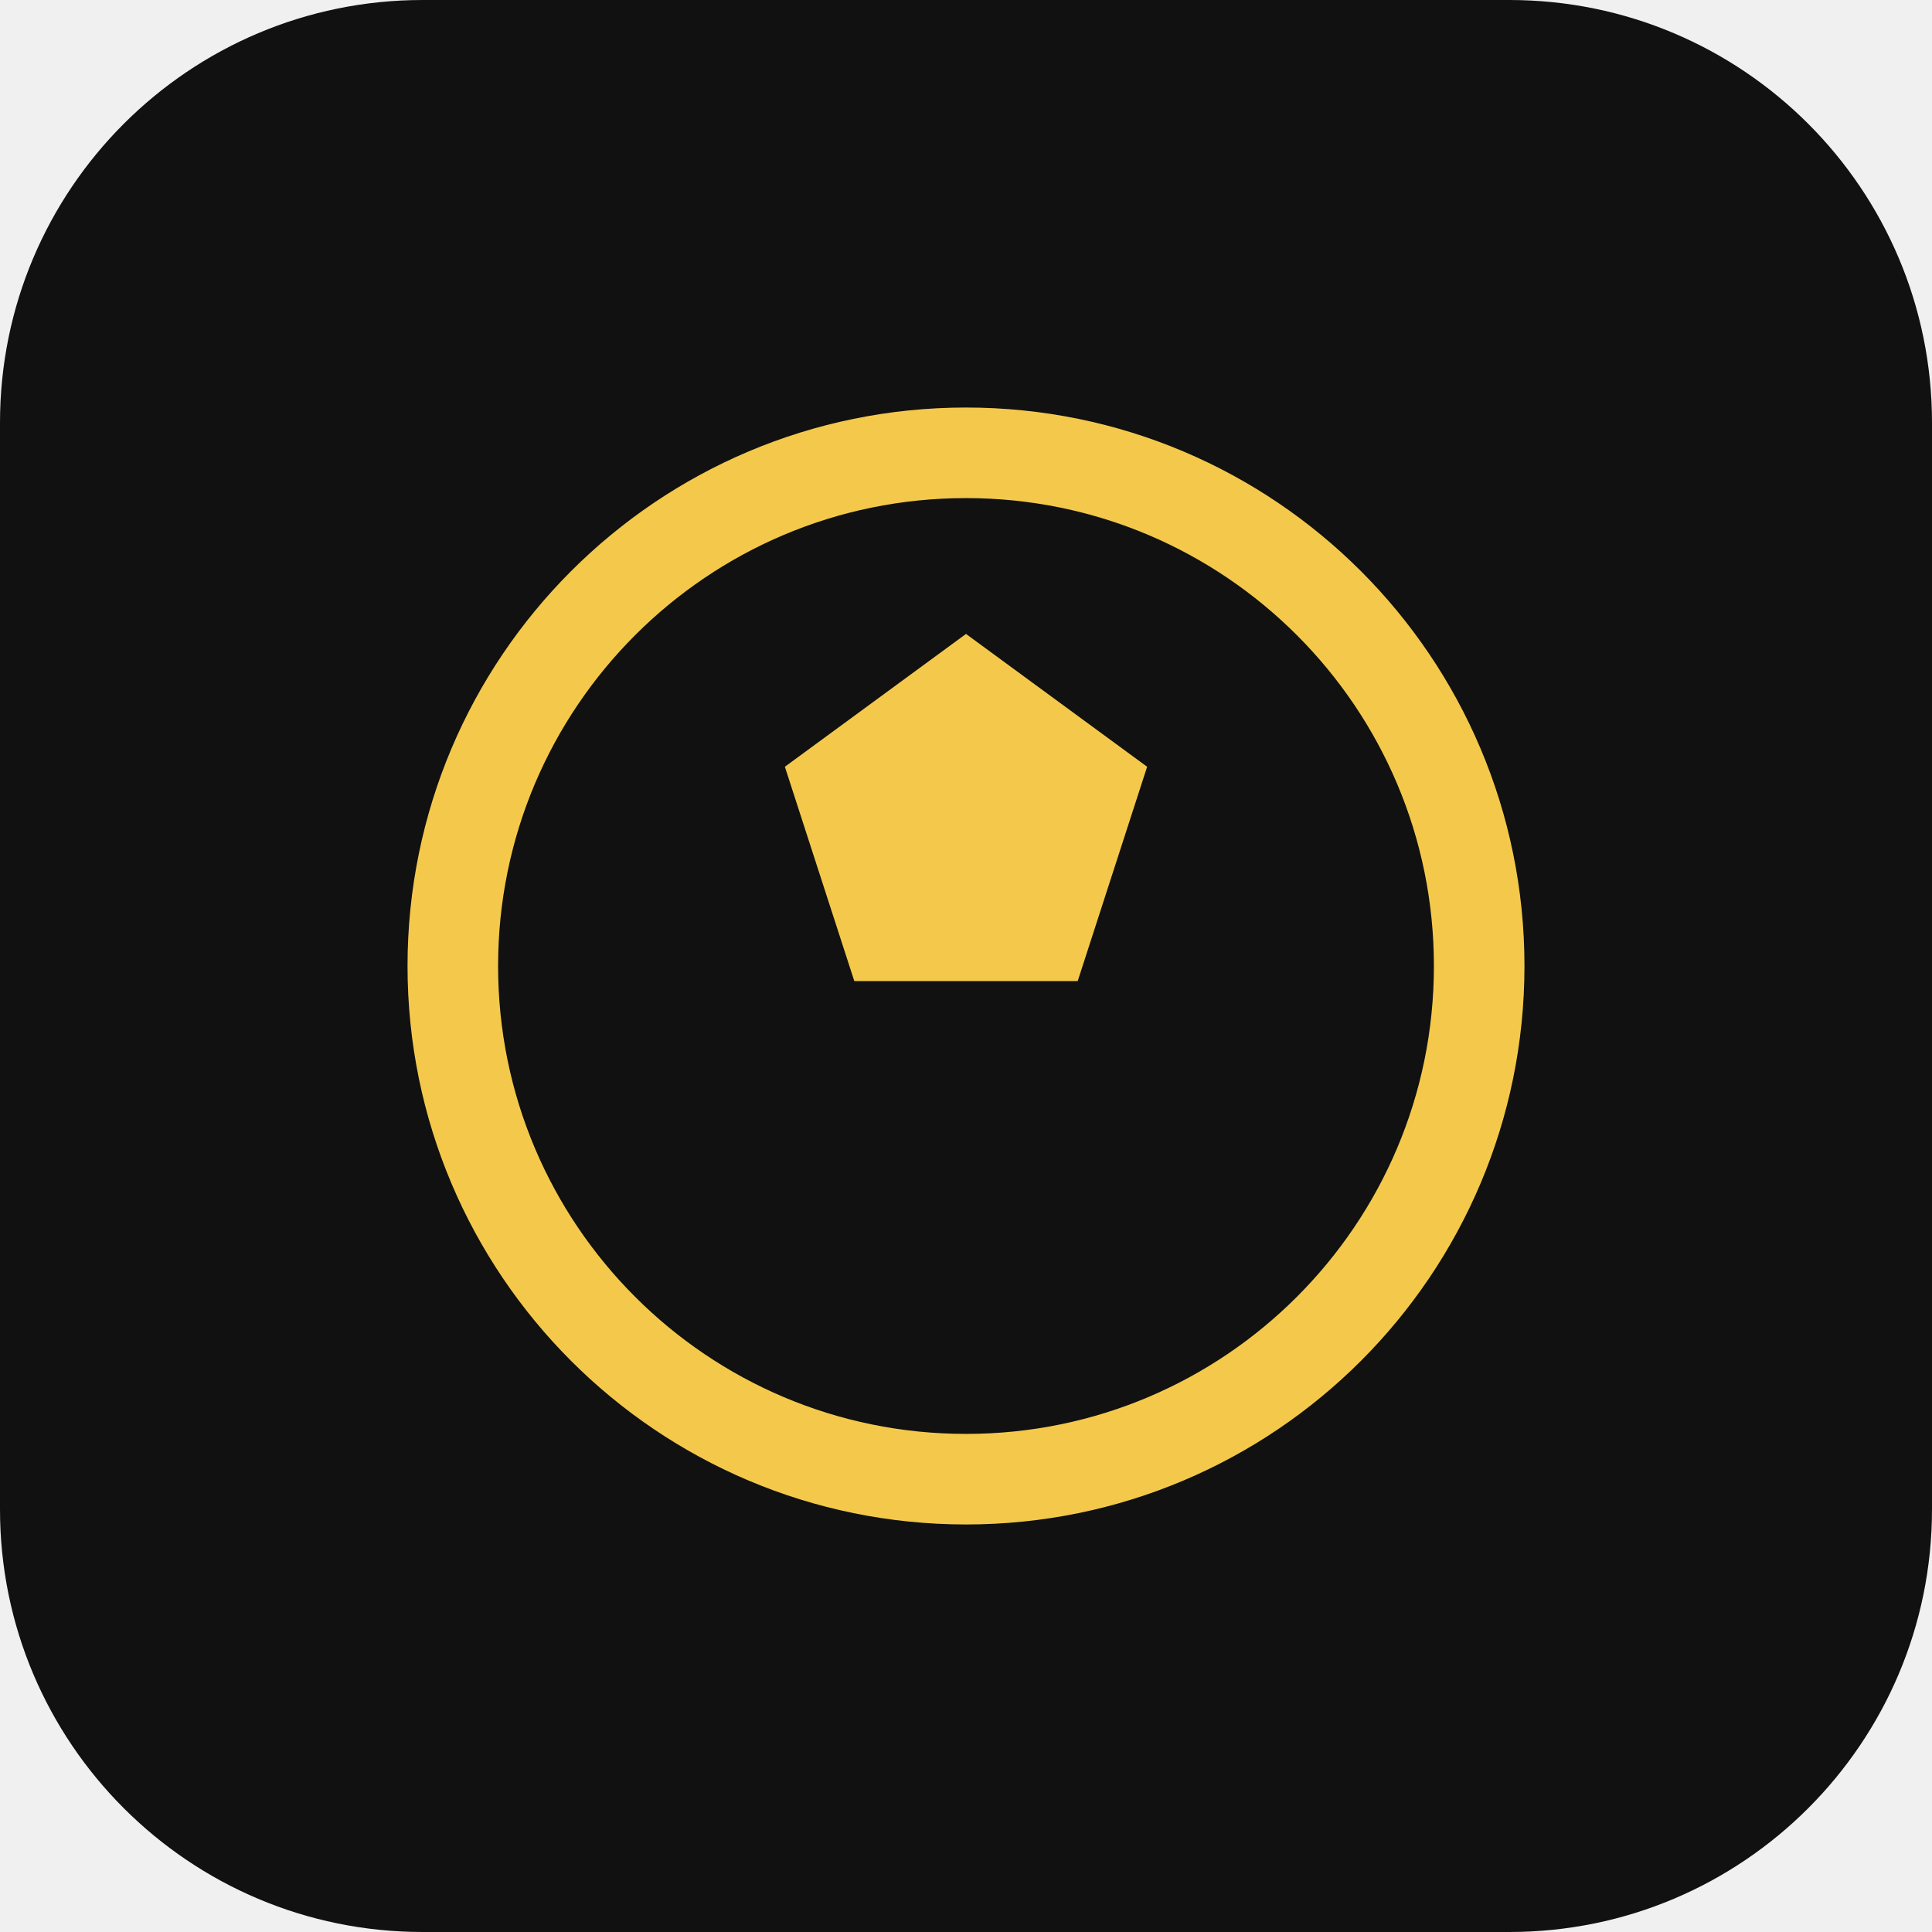
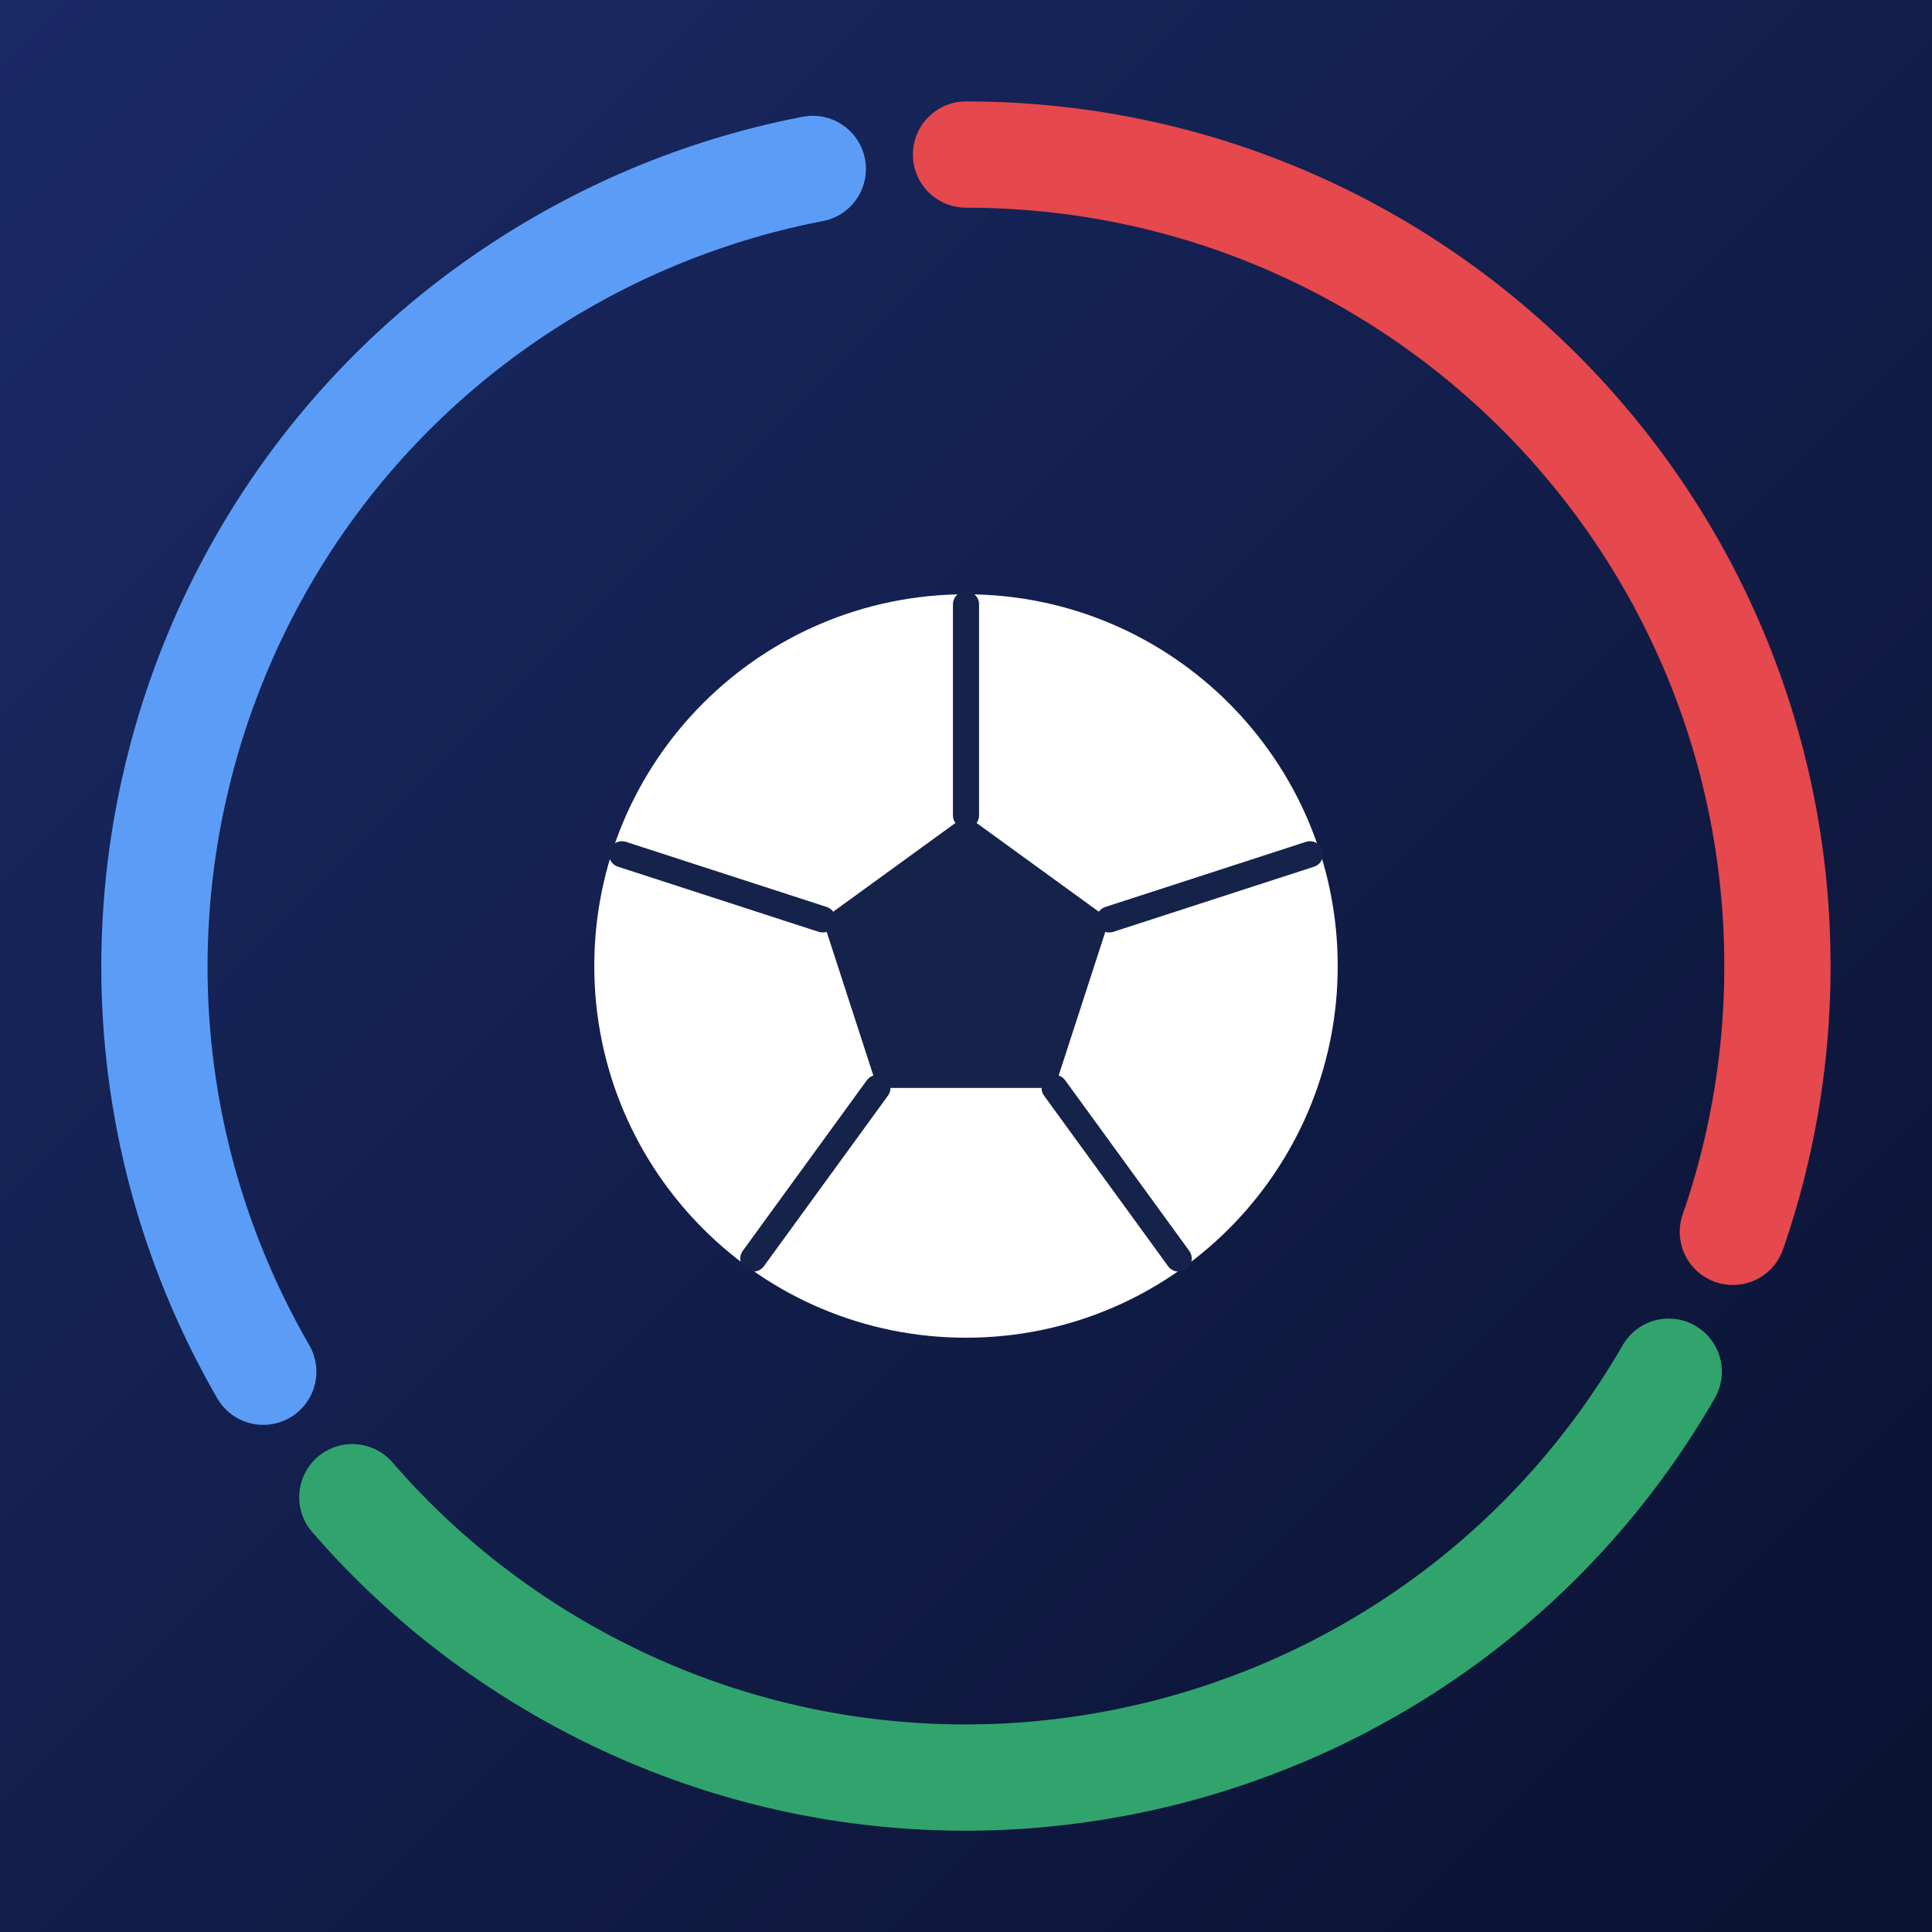
- <svg xmlns="http://www.w3.org/2000/svg" viewBox="0 0 64 64">
-   <rect width="64" height="64" rx="14" fill="#111111" />
-   <circle cx="32" cy="32" r="17" fill="none" stroke="#F4C94B" stroke-width="3" />
-   <path d="M32 21l6 4.4-2.3 7.1h-7.4L26 25.4z" fill="#F4C94B" />
+ <svg xmlns="http://www.w3.org/2000/svg" width="1024" height="1024" viewBox="0 0 100 100" role="img" aria-label="World Cup 2026 app icon">
+   <defs>
+     <linearGradient id="bg" x1="0" y1="0" x2="1" y2="1">
+       <stop offset="0" stop-color="#1A2A66" />
+       <stop offset="1" stop-color="#0A1230" />
+     </linearGradient>
+   </defs>
+   <rect width="100" height="100" fill="url(#bg)" />
+   <g fill="none" stroke-width="5.5" stroke-linecap="round">
+     <circle cx="50" cy="50" r="42" stroke="#E5484D" stroke-dasharray="80 184" transform="rotate(-90 50 50)" />
+     <circle cx="50" cy="50" r="42" stroke="#30A46C" stroke-dasharray="80 184" transform="rotate(30 50 50)" />
+     <circle cx="50" cy="50" r="42" stroke="#5B9DF6" stroke-dasharray="80 184" transform="rotate(150 50 50)" />
+   </g>
+   <g transform="translate(50,50) scale(0.52) translate(-50,-50)">
+     <circle cx="50" cy="50" r="37" fill="#ffffff" />
+     <polygon points="50,35 64.27,45.36 58.82,62.14 41.18,62.14 35.73,45.36" fill="#15224A" />
+     <g stroke="#15224A" stroke-width="2.6" stroke-linecap="round">
+       <line x1="50" y1="35" x2="50" y2="14" />
+       <line x1="64.27" y1="45.36" x2="84.24" y2="38.88" />
+       <line x1="58.82" y1="62.14" x2="71.17" y2="79.12" />
+       <line x1="41.18" y1="62.14" x2="28.83" y2="79.12" />
+       <line x1="35.73" y1="45.36" x2="15.76" y2="38.88" />
+     </g>
+   </g>
</svg>
